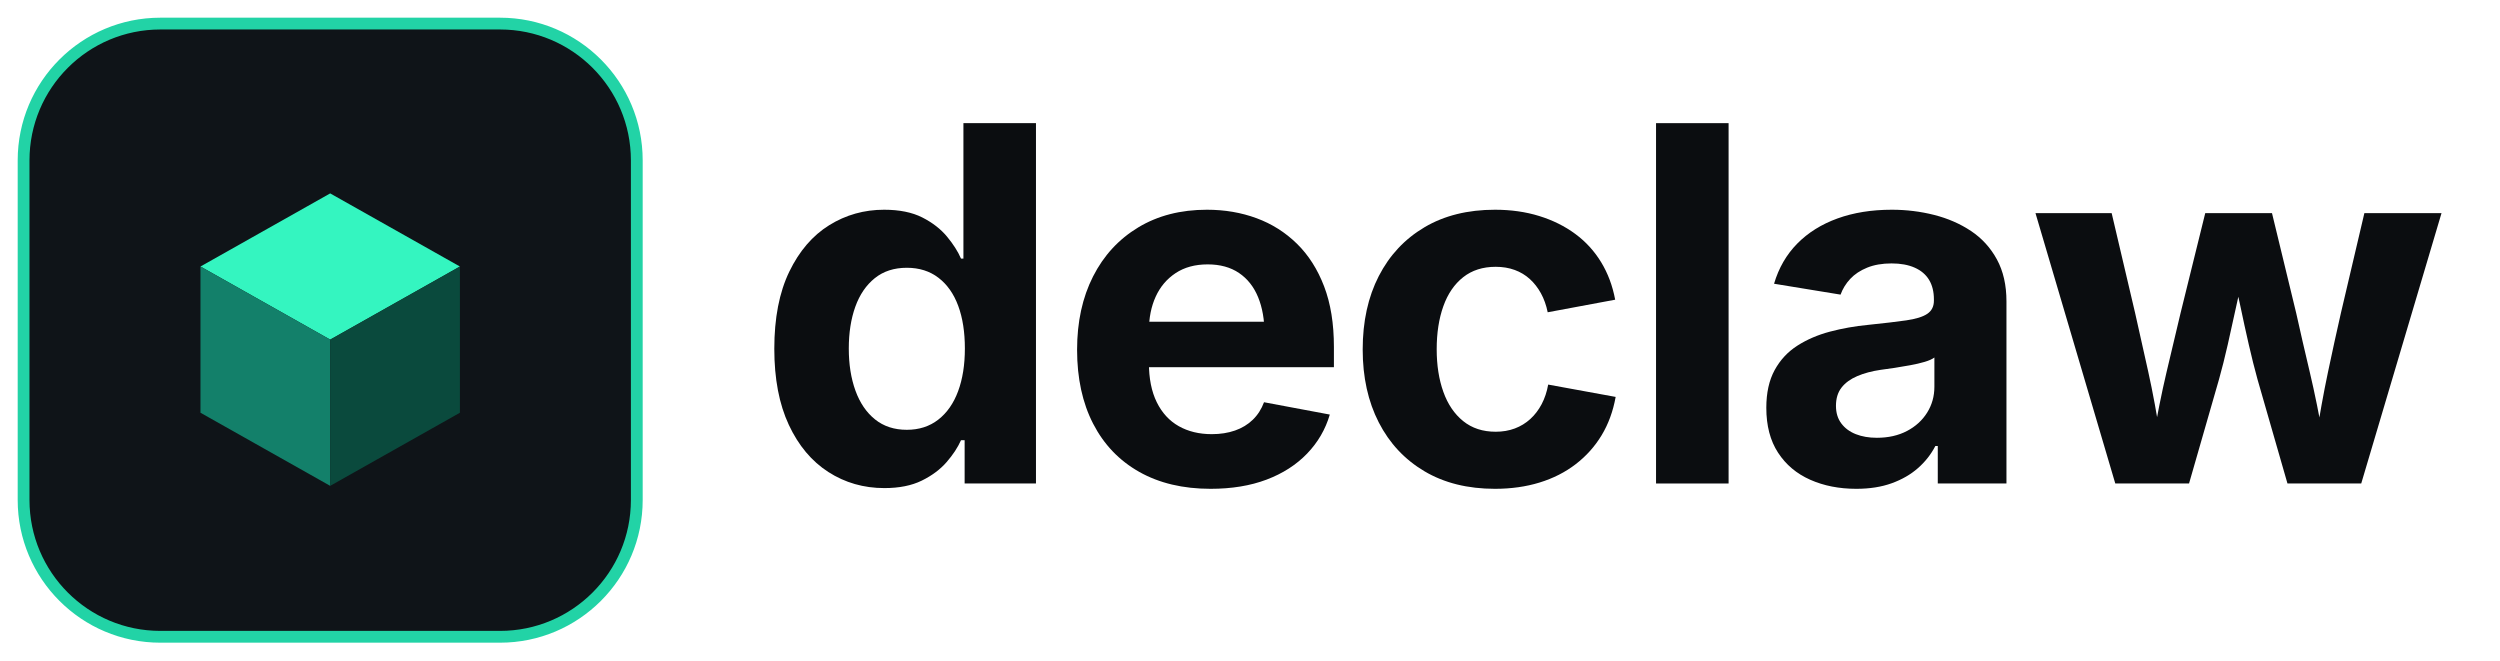
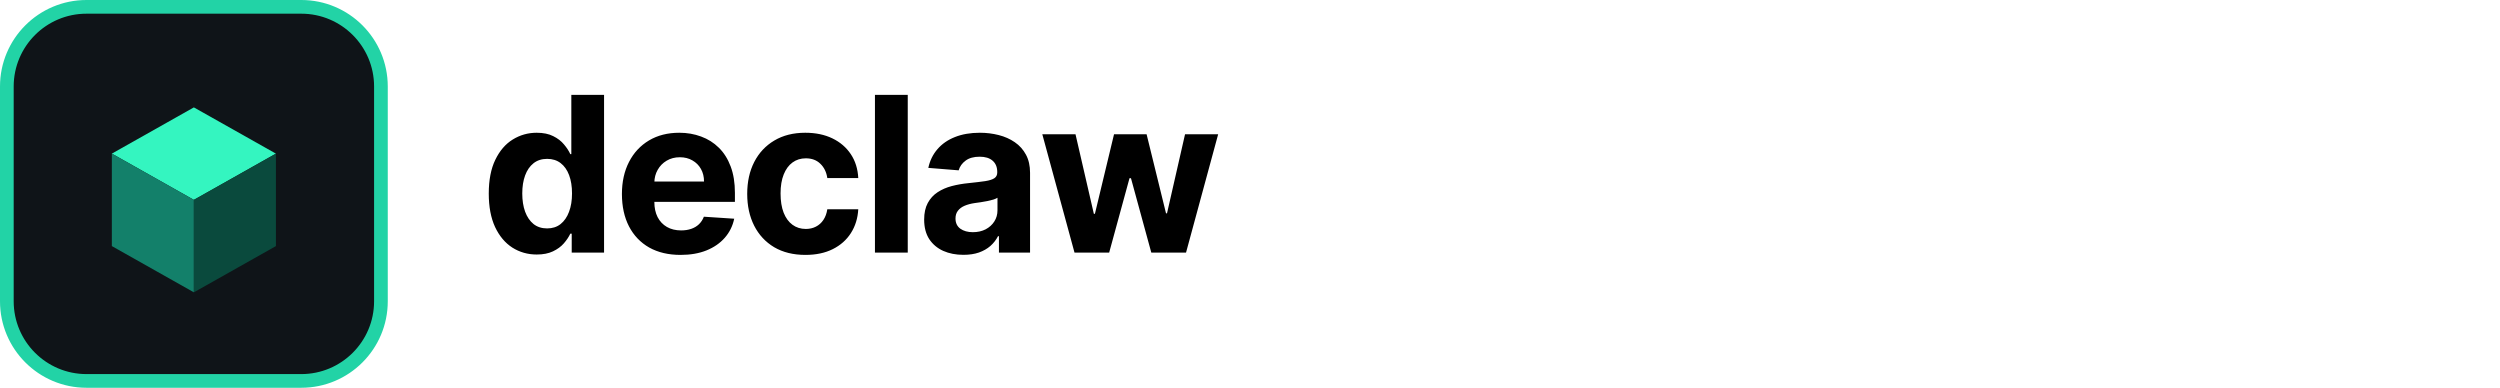
- <svg xmlns="http://www.w3.org/2000/svg" viewBox="0 0 1060 280" fill="none">
-   <g transform="translate(10,10)">
-     <rect x="0" y="0" width="260" height="260" rx="58" fill="#0F1418" stroke="#22D3A6" stroke-width="5" />
-     <g transform="translate(75,72)">
-       <path d="M 55 0 L 110 31 L 55 62 L 0 31 Z" fill="#34F5C0" />
-       <path d="M 0 31 L 0 93 L 55 124 L 55 62 Z" fill="#13806A" />
-       <path d="M 110 31 L 110 93 L 55 124 L 55 62 Z" fill="#0A4A3D" />
-     </g>
-   </g>
-   <g fill="#0B0D10">
-     <path transform="translate(320.000 205) scale(0.102539 -0.102539)" d="M536 -19Q408 -19 304.5 47.5Q201 114 141.0 242.5Q81 371 81 557Q81 748 143.0 876.0Q205 1004 308.0 1068.0Q411 1132 535 1132Q630 1132 693.0 1100.0Q756 1068 795.0 1021.0Q834 974 853 930H863V1490H1163V0H868V179H853Q833 134 793.5 88.5Q754 43 691.0 12.0Q628 -19 536 -19ZM629 222Q705 222 759.0 264.0Q813 306 841.0 381.5Q869 457 869 558Q869 660 841.5 734.5Q814 809 760.0 850.5Q706 892 629 892Q550 892 496.5 849.0Q443 806 416.0 731.0Q389 656 389 558Q389 460 416.5 384.0Q444 308 497.5 265.0Q551 222 629 222Z" />
-     <path transform="translate(448.378 205) scale(0.102539 -0.102539)" d="M633 -22Q462 -22 338.0 48.0Q214 118 147.5 247.0Q81 376 81 553Q81 726 147.0 856.0Q213 986 334.0 1059.0Q455 1132 618 1132Q728 1132 823.0 1097.0Q918 1062 990.0 991.5Q1062 921 1102.5 815.0Q1143 709 1143 565V481H204V669H996L856 619Q856 706 829.5 770.5Q803 835 750.5 870.5Q698 906 621 906Q543 906 488.5 870.0Q434 834 406.0 772.5Q378 711 378 632V499Q378 402 410.5 336.0Q443 270 501.5 237.0Q560 204 638 204Q691 204 734.0 219.0Q777 234 807.5 263.5Q838 293 854 336L1126 285Q1099 193 1032.0 123.5Q965 54 864.5 16.0Q764 -22 633 -22Z" />
-     <path transform="translate(569.476 205) scale(0.102539 -0.102539)" d="M628 -22Q459 -22 336.5 50.5Q214 123 147.5 252.5Q81 382 81 554Q81 728 147.5 857.5Q214 987 336.5 1059.5Q459 1132 628 1132Q727 1132 811.0 1106.0Q895 1080 960.0 1032.0Q1025 984 1067.0 915.0Q1109 846 1125 760L846 708Q837 752 818.0 786.5Q799 821 772.0 845.5Q745 870 709.5 883.0Q674 896 631 896Q551 896 496.5 853.0Q442 810 414.5 733.0Q387 656 387 555Q387 456 414.5 379.0Q442 302 496.5 258.0Q551 214 631 214Q674 214 710.0 227.5Q746 241 774.0 266.5Q802 292 821.0 328.0Q840 364 848 409L1127 358Q1111 269 1069.0 199.5Q1027 130 962.0 80.0Q897 30 812.5 4.0Q728 -22 628 -22Z" />
-     <path transform="translate(689.035 205) scale(0.102539 -0.102539)" d="M428 1490V0H128V1490Z" />
-     <path transform="translate(741.944 205) scale(0.102539 -0.102539)" d="M440 -22Q334 -22 249.5 15.5Q165 53 116.5 127.5Q68 202 68 313Q68 406 102.5 469.0Q137 532 196.5 570.0Q256 608 331.5 628.0Q407 648 490 656Q587 666 646.5 674.5Q706 683 733.5 701.5Q761 720 761 756V761Q761 809 741.0 842.0Q721 875 681.5 892.5Q642 910 586 910Q528 910 485.0 892.5Q442 875 415.0 846.0Q388 817 375 781L100 826Q129 924 196.0 992.0Q263 1060 362.5 1096.0Q462 1132 587 1132Q677 1132 762.0 1110.5Q847 1089 914.5 1044.0Q982 999 1021.5 926.5Q1061 854 1061 753V0H777V155H767Q740 103 695.0 63.5Q650 24 586.5 1.0Q523 -22 440 -22ZM525 189Q596 189 649.5 217.0Q703 245 733.0 293.0Q763 341 763 400V521Q750 511 723.0 503.0Q696 495 663.0 489.0Q630 483 598.0 478.0Q566 473 541 470Q486 462 444.0 444.0Q402 426 379.0 396.5Q356 367 356 321Q356 278 378.0 248.5Q400 219 438.0 204.0Q476 189 525 189Z" />
-     <path transform="translate(859.863 205) scale(0.102539 -0.102539)" d="M361 0 31 1118H346L443 705Q468 594 497.0 463.5Q526 333 550 175H516Q542 329 573.0 460.5Q604 592 631 705L733 1118H1009L1109 705Q1134 592 1165.0 461.5Q1196 331 1223 175H1189Q1213 330 1240.5 460.5Q1268 591 1294 705L1391 1118H1710L1378 0H1073L949 431Q931 496 913.0 574.5Q895 653 878.0 734.5Q861 816 843 887H896Q879 816 861.5 734.5Q844 653 826.0 574.0Q808 495 790 431L666 0Z" />
-   </g>
+ <svg xmlns="http://www.w3.org/2000/svg" width="548" height="85" viewBox="0 0 548 85" fill="none">
+   <path d="M117.655 55.791C115.686 55.791 113.902 55.285 112.303 54.272C110.716 53.247 109.456 51.745 108.521 49.764C107.599 47.772 107.137 45.329 107.137 42.437C107.137 39.465 107.615 36.995 108.572 35.025C109.528 33.044 110.801 31.564 112.388 30.585C113.986 29.595 115.736 29.099 117.638 29.099C119.09 29.099 120.3 29.347 121.268 29.842C122.247 30.326 123.035 30.934 123.631 31.666C124.239 32.386 124.701 33.095 125.016 33.793H125.235V20.793H132.41V55.369H125.319V51.216H125.016C124.678 51.936 124.2 52.651 123.581 53.36C122.973 54.058 122.179 54.637 121.2 55.099C120.232 55.56 119.05 55.791 117.655 55.791ZM119.934 50.068C121.093 50.068 122.073 49.753 122.872 49.122C123.682 48.481 124.301 47.586 124.729 46.438C125.168 45.29 125.387 43.945 125.387 42.403C125.387 40.861 125.174 39.522 124.746 38.385C124.318 37.248 123.699 36.37 122.888 35.751C122.079 35.132 121.093 34.823 119.934 34.823C118.753 34.823 117.756 35.143 116.946 35.785C116.136 36.426 115.522 37.316 115.106 38.452C114.689 39.589 114.481 40.906 114.481 42.403C114.481 43.911 114.689 45.245 115.106 46.404C115.533 47.552 116.146 48.453 116.946 49.105C117.756 49.747 118.753 50.068 119.934 50.068ZM149.191 55.875C146.523 55.875 144.227 55.335 142.302 54.255C140.389 53.163 138.914 51.621 137.879 49.629C136.844 47.625 136.326 45.256 136.326 42.521C136.326 39.854 136.844 37.513 137.879 35.498C138.914 33.483 140.372 31.913 142.252 30.788C144.143 29.662 146.36 29.099 148.904 29.099C150.614 29.099 152.207 29.375 153.681 29.927C155.167 30.467 156.461 31.283 157.565 32.375C158.679 33.466 159.546 34.839 160.164 36.494C160.783 38.137 161.093 40.062 161.093 42.268V44.243H139.196V39.786H154.323C154.323 38.751 154.098 37.833 153.647 37.034C153.197 36.235 152.573 35.61 151.774 35.16C150.986 34.699 150.068 34.468 149.022 34.468C147.93 34.468 146.963 34.721 146.118 35.228C145.285 35.723 144.632 36.393 144.159 37.237C143.687 38.07 143.445 38.998 143.434 40.023V44.26C143.434 45.543 143.67 46.652 144.143 47.586C144.627 48.52 145.307 49.24 146.186 49.747C147.063 50.254 148.105 50.507 149.309 50.507C150.108 50.507 150.839 50.394 151.503 50.169C152.168 49.944 152.736 49.606 153.209 49.156C153.681 48.706 154.042 48.154 154.289 47.502L160.941 47.941C160.604 49.539 159.911 50.934 158.864 52.127C157.829 53.309 156.489 54.232 154.847 54.896C153.214 55.549 151.329 55.875 149.191 55.875ZM176.552 55.875C173.896 55.875 171.611 55.313 169.698 54.187C167.796 53.05 166.333 51.475 165.309 49.46C164.295 47.445 163.789 45.127 163.789 42.504C163.789 39.848 164.301 37.518 165.325 35.515C166.361 33.5 167.83 31.93 169.731 30.804C171.634 29.668 173.896 29.099 176.519 29.099C178.781 29.099 180.762 29.51 182.461 30.332C184.161 31.153 185.505 32.307 186.496 33.793C187.486 35.278 188.032 37.023 188.133 39.026H181.347C181.156 37.732 180.649 36.691 179.827 35.903C179.017 35.104 177.954 34.704 176.636 34.704C175.522 34.704 174.548 35.008 173.715 35.616C172.894 36.213 172.252 37.085 171.791 38.233C171.33 39.381 171.099 40.771 171.099 42.403C171.099 44.057 171.324 45.464 171.774 46.624C172.236 47.783 172.882 48.666 173.715 49.274C174.548 49.882 175.522 50.186 176.636 50.186C177.458 50.186 178.195 50.017 178.848 49.679C179.512 49.342 180.058 48.852 180.486 48.211C180.925 47.558 181.212 46.776 181.347 45.864H188.133C188.021 47.845 187.481 49.589 186.513 51.098C185.556 52.594 184.234 53.765 182.545 54.609C180.857 55.453 178.859 55.875 176.552 55.875ZM198.979 20.793V55.369H191.788V20.793H198.979ZM211.184 55.859C209.53 55.859 208.056 55.572 206.762 54.998C205.467 54.412 204.443 53.551 203.689 52.414C202.946 51.266 202.575 49.837 202.575 48.126C202.575 46.686 202.839 45.476 203.368 44.496C203.897 43.517 204.617 42.729 205.529 42.133C206.441 41.536 207.476 41.086 208.635 40.782C209.806 40.478 211.033 40.264 212.316 40.141C213.824 39.983 215.04 39.837 215.963 39.702C216.886 39.555 217.555 39.342 217.972 39.06C218.388 38.779 218.596 38.362 218.596 37.811V37.709C218.596 36.64 218.259 35.813 217.583 35.228C216.919 34.642 215.973 34.35 214.747 34.35C213.452 34.35 212.422 34.637 211.657 35.211C210.892 35.774 210.385 36.483 210.138 37.338L203.486 36.798C203.824 35.222 204.488 33.86 205.478 32.712C206.469 31.553 207.746 30.664 209.311 30.045C210.887 29.414 212.709 29.099 214.781 29.099C216.222 29.099 217.6 29.268 218.917 29.606C220.245 29.944 221.421 30.467 222.446 31.176C223.481 31.885 224.297 32.797 224.893 33.911C225.489 35.014 225.788 36.336 225.788 37.878V55.369H218.968V51.773H218.765C218.349 52.583 217.791 53.298 217.093 53.917C216.396 54.525 215.557 55.003 214.578 55.352C213.599 55.69 212.468 55.859 211.184 55.859ZM213.245 50.895C214.303 50.895 215.236 50.687 216.047 50.27C216.858 49.843 217.493 49.269 217.954 48.548C218.416 47.828 218.647 47.012 218.647 46.1V43.348C218.422 43.495 218.112 43.63 217.718 43.754C217.336 43.866 216.902 43.973 216.418 44.074C215.935 44.164 215.451 44.249 214.966 44.328C214.482 44.395 214.044 44.457 213.649 44.513C212.805 44.637 212.069 44.834 211.438 45.104C210.808 45.374 210.318 45.74 209.969 46.202C209.62 46.652 209.446 47.215 209.446 47.89C209.446 48.869 209.801 49.617 210.509 50.135C211.23 50.642 212.141 50.895 213.245 50.895ZM235.532 55.369L228.475 29.437H235.752L239.77 46.86H240.006L244.193 29.437H251.335L255.59 46.759H255.809L259.759 29.437H267.019L259.978 55.369H252.365L247.907 39.06H247.587L243.13 55.369H235.532Z" fill="black" />
+   <path d="M18.961 1.5H66.038C75.682 1.5 83.499 9.318 83.499 18.962V66.038C83.499 75.682 75.682 83.5 66.038 83.5H18.961C9.318 83.5 1.5 75.682 1.5 66.038V18.962C1.5 9.318 9.318 1.5 18.961 1.5Z" fill="#0F1418" stroke="#22D3A6" stroke-width="3" />
+   <path d="M42.496 23.539L60.477 33.673L42.496 43.808L24.516 33.673L42.496 23.539Z" fill="#34F5C0" />
+   <path d="M24.516 33.673V53.942L42.496 64.077V43.807L24.516 33.673Z" fill="#13806A" />
+   <path d="M60.481 33.673V53.942L42.5 64.077V43.807L60.481 33.673Z" fill="#0A4A3D" />
</svg>
